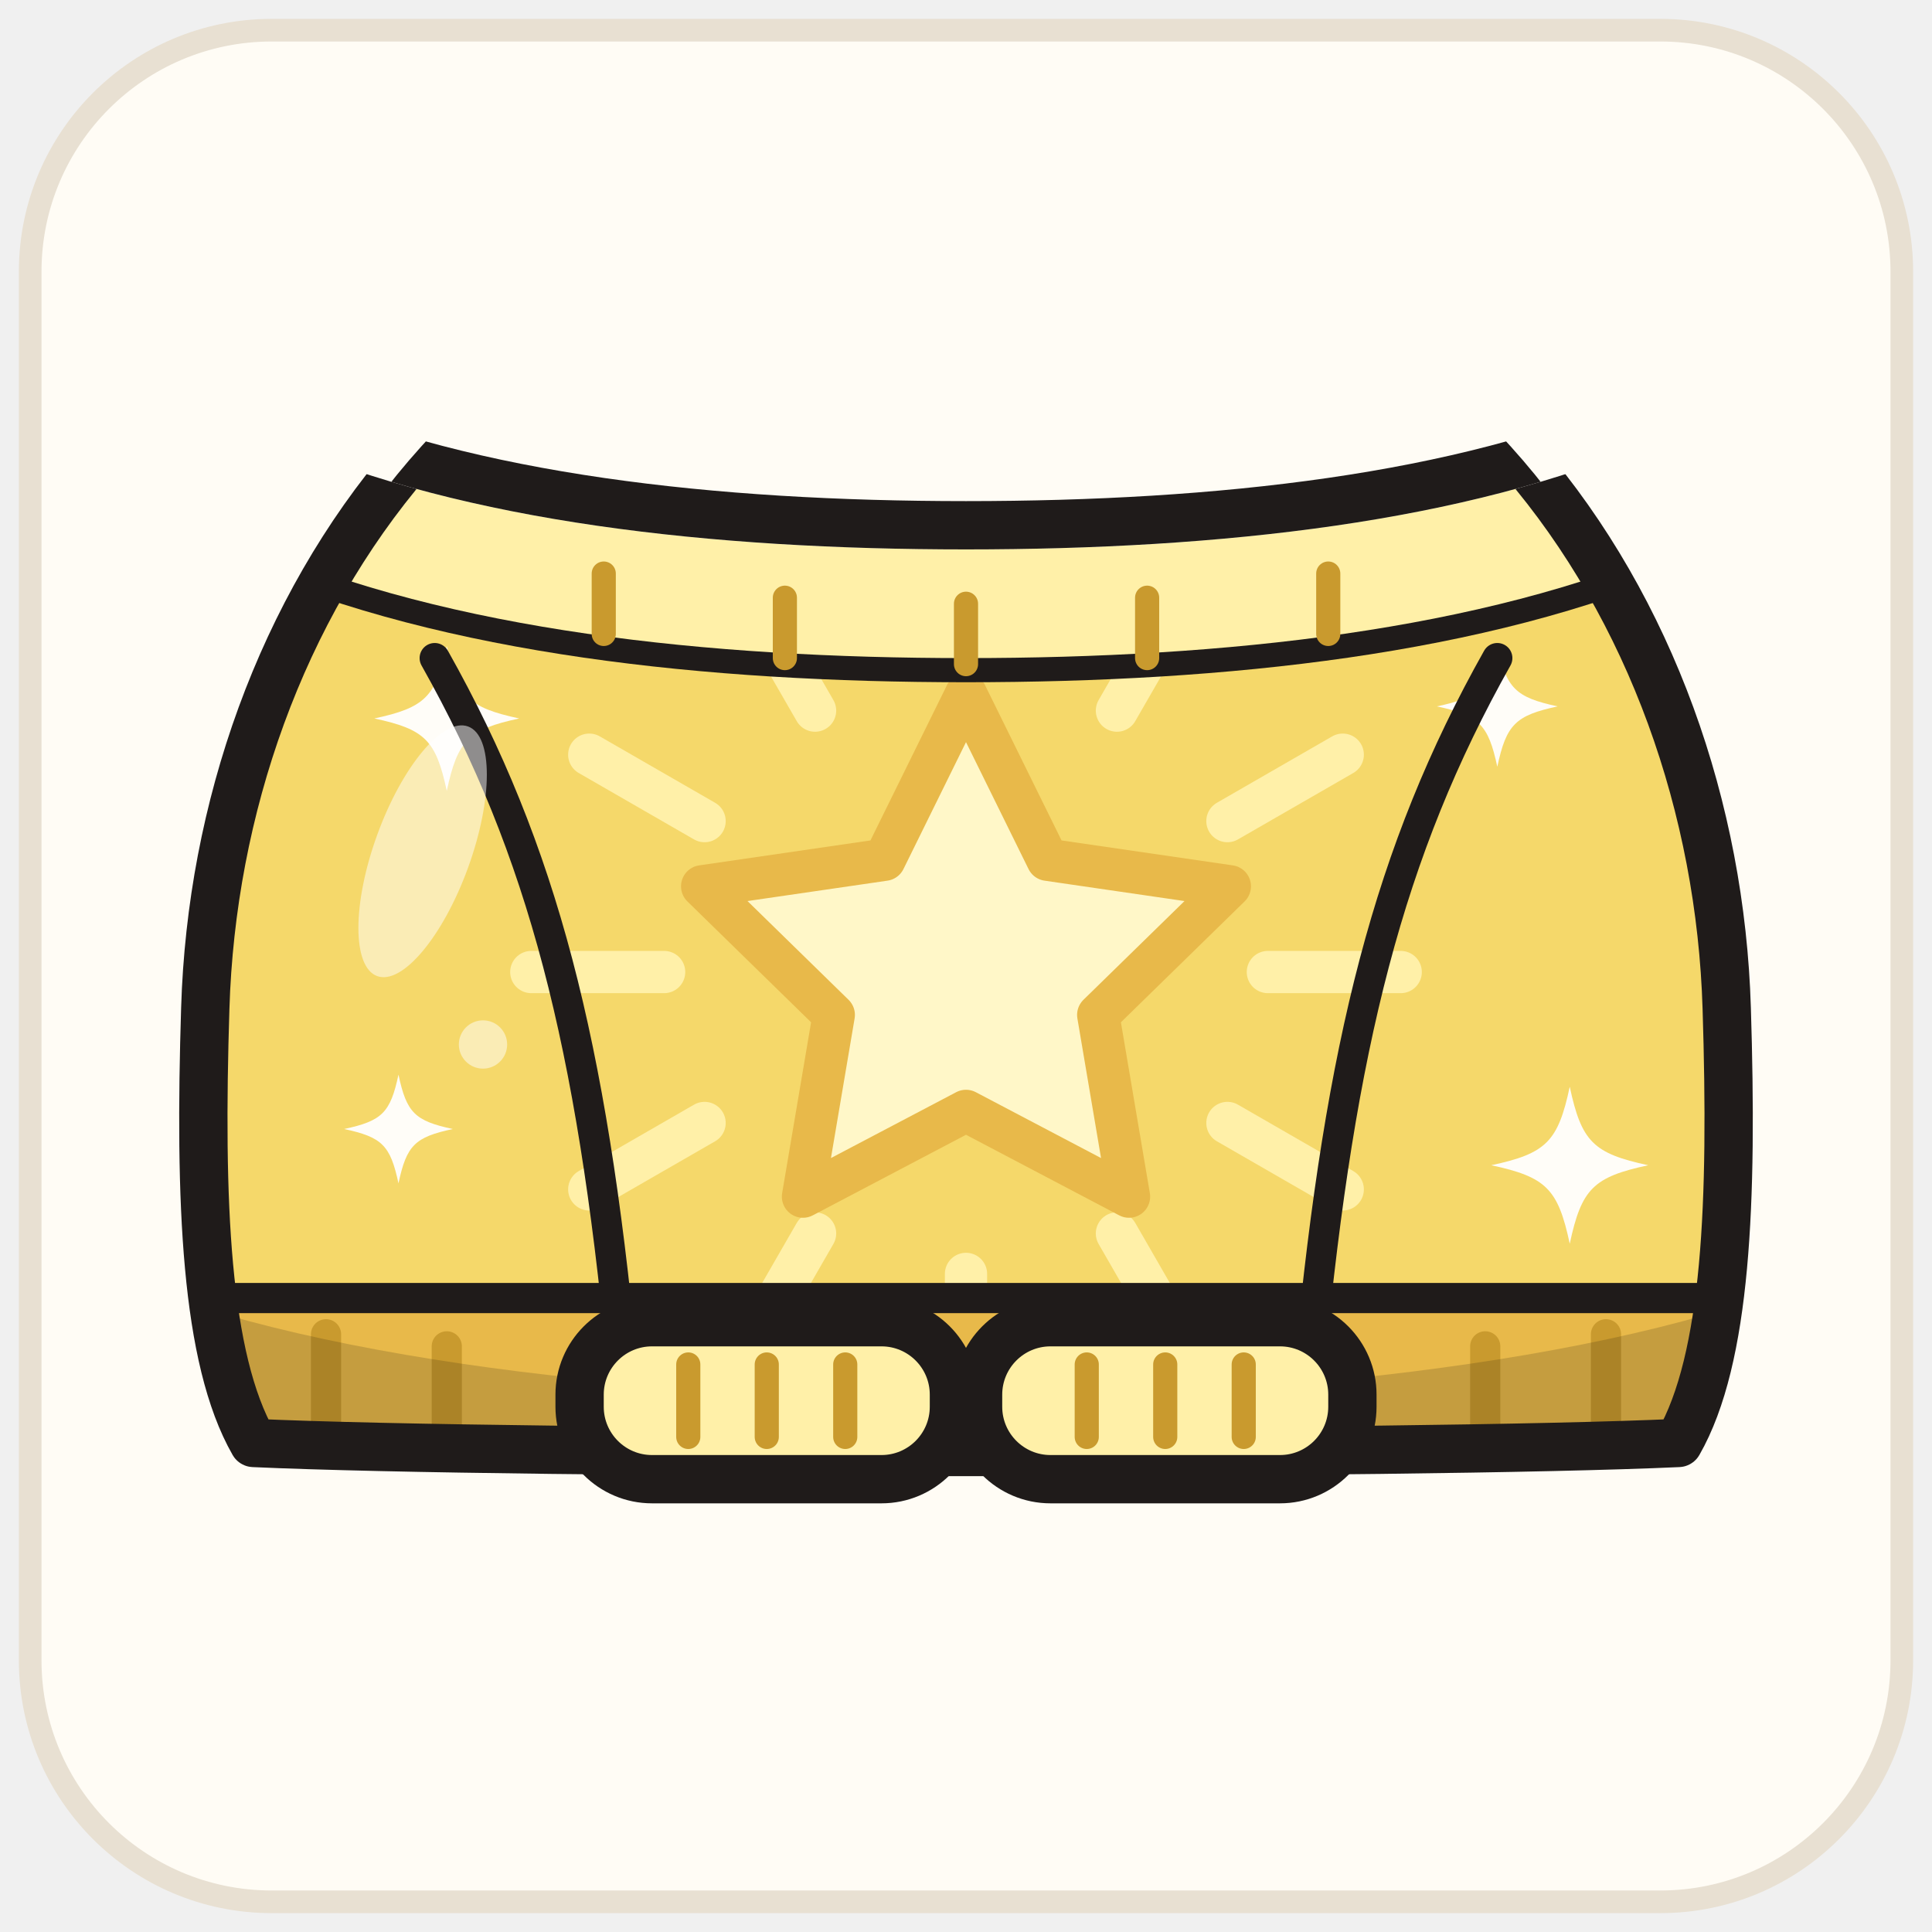
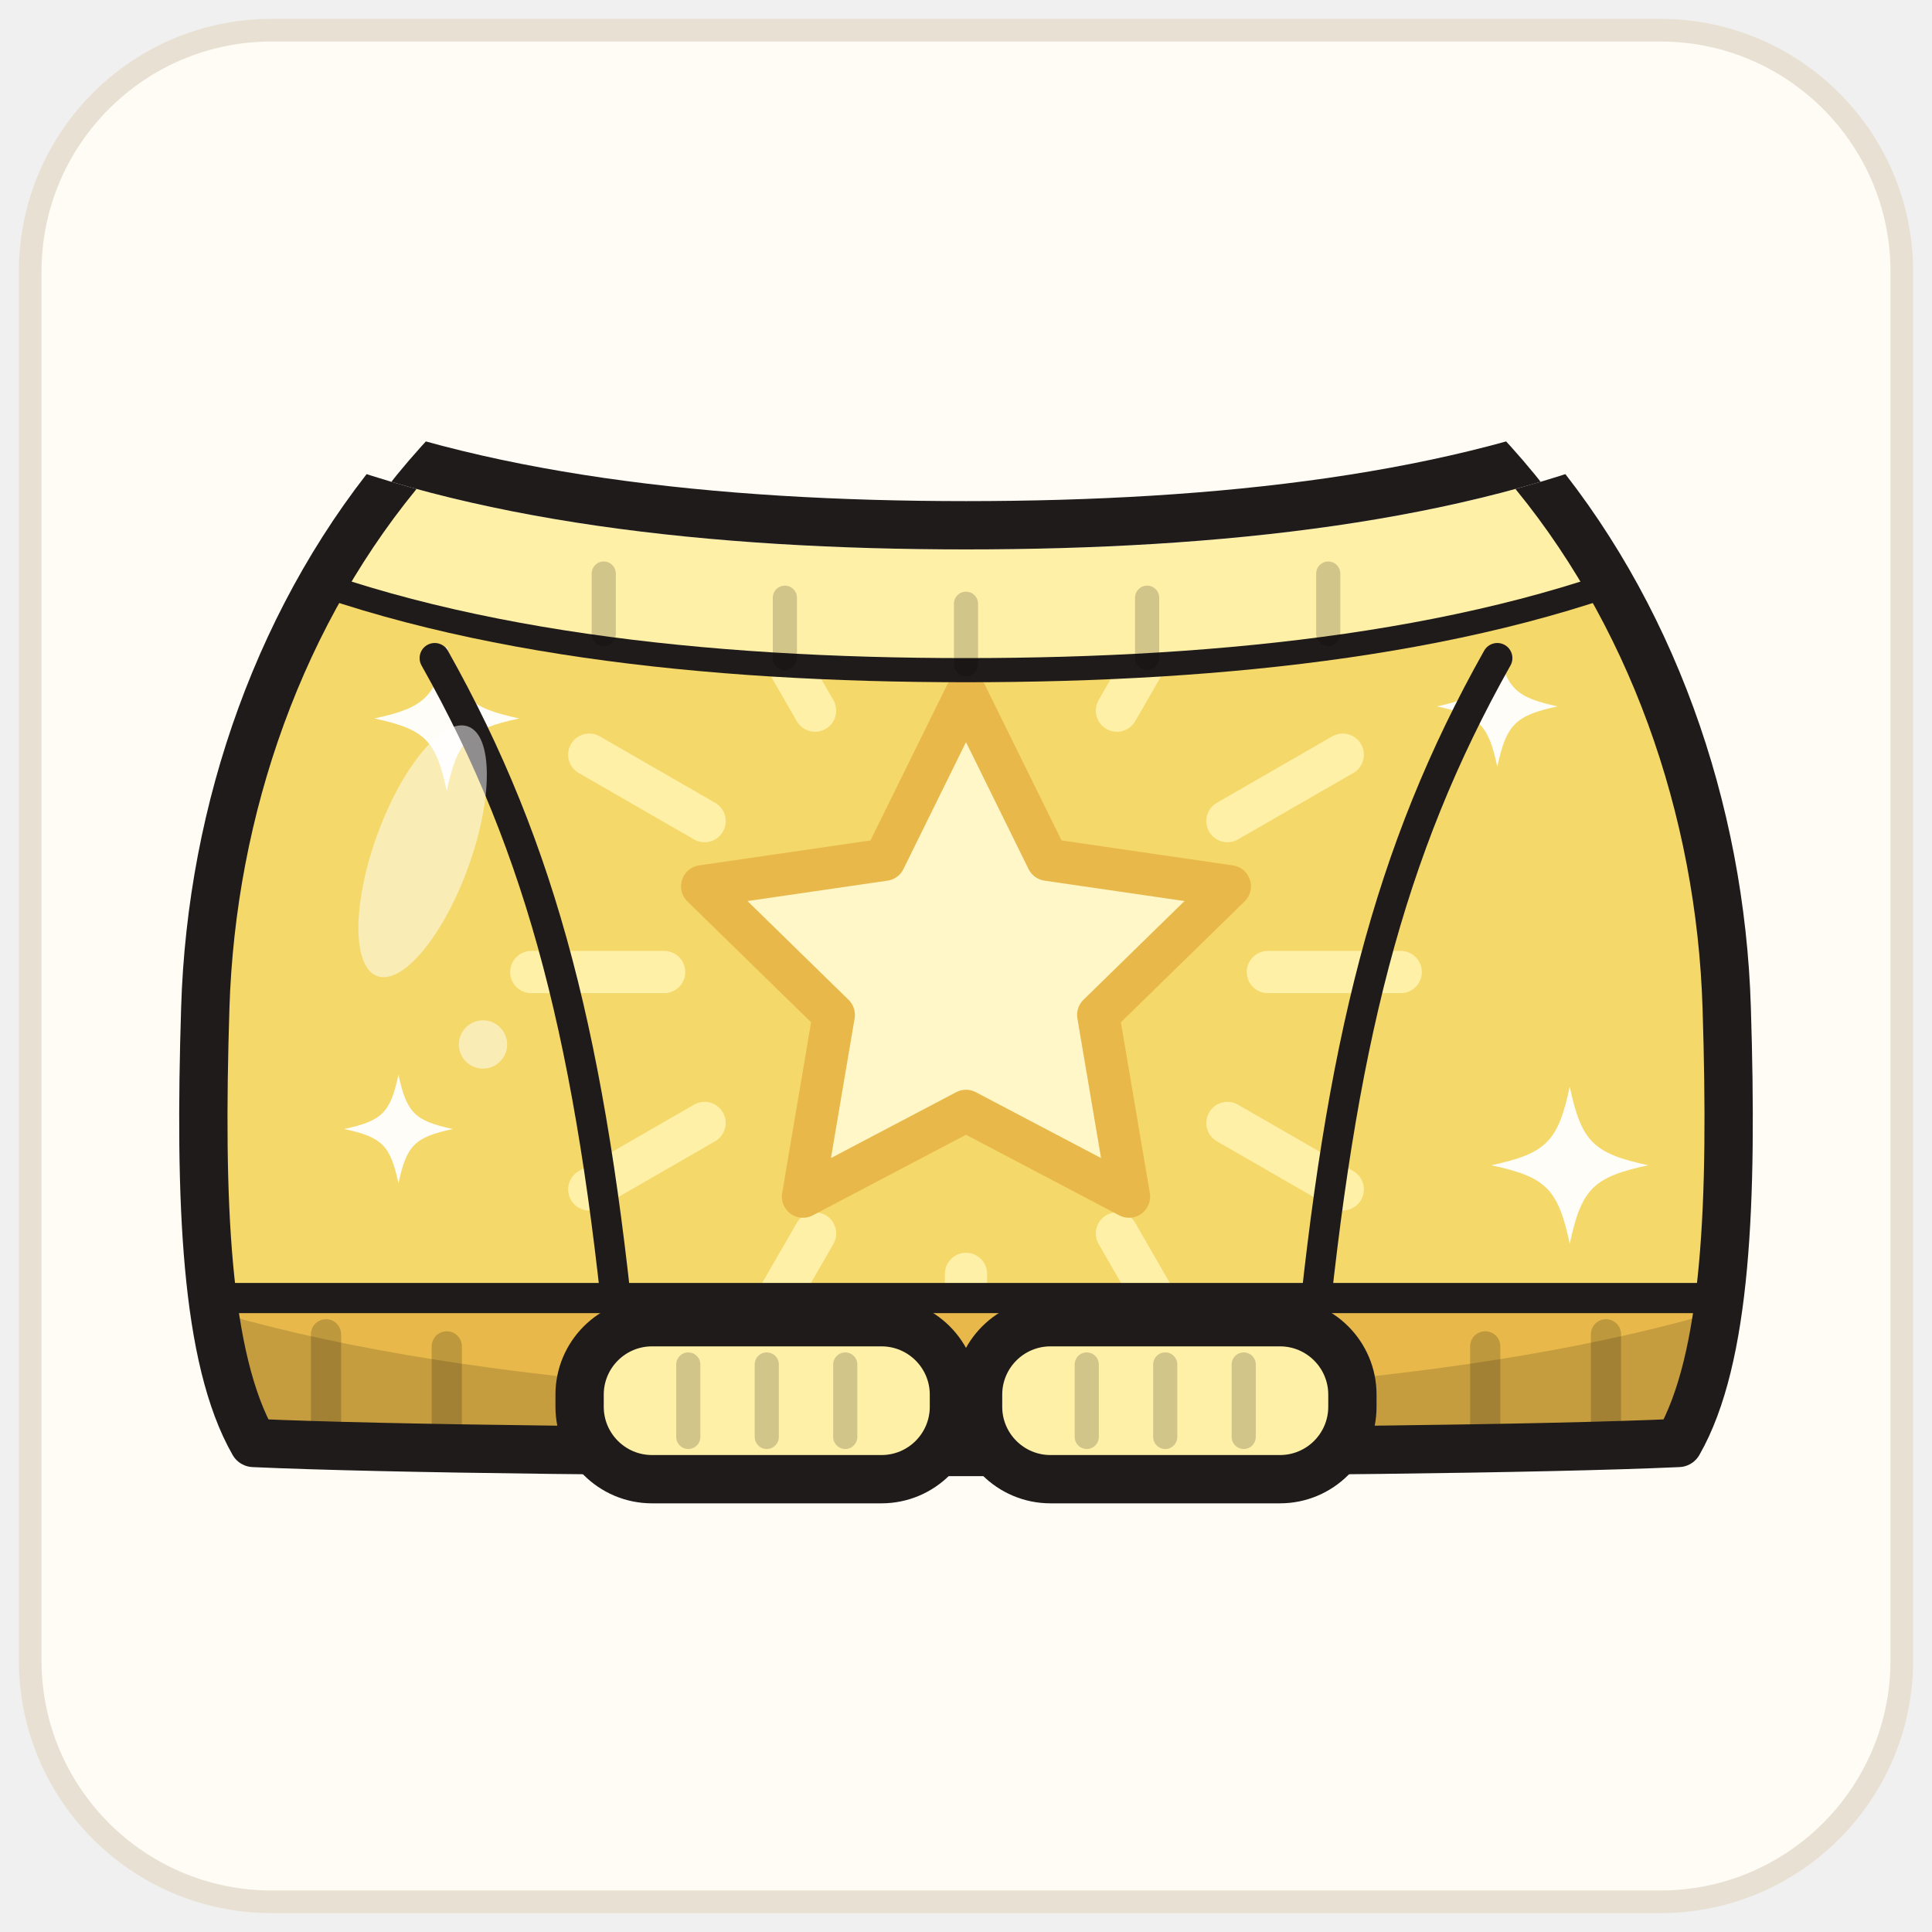
<svg xmlns="http://www.w3.org/2000/svg" viewBox="0 0 256 256" width="256" height="256">
  <rect x="4" y="4" width="248" height="248" rx="32" fill="#FFFCF5" stroke="#E8E0D2" stroke-width="3" />
  <svg x="20" y="20" width="216" height="216" viewBox="121 256 270 270" preserveAspectRatio="xMidYMid meet" overflow="visible">
    <defs>
      <path id="sw-head" d="M256 318 C172 318 96 300 92 232 C88 185 100 150 118 128 C112 104 118 74 134 60 C146 50 160 52 170 62 C184 76 196 90 208 100 C236 94 276 94 304 100 C316 90 328 76 342 62 C352 52 366 50 378 60 C394 74 400 104 394 128 C412 150 424 185 420 232 C416 300 340 318 256 318 Z" />
      <path id="sw-shape" d="M256 266 C336 266 380 332 382 398 C383 430 382 456 374 470 C330 472 182 472 138 470 C130 456 129 430 130 398 C132 332 176 266 256 266 Z" />
      <clipPath id="sw-clip">
        <use href="#sw-shape" />
      </clipPath>
      <mask id="sw-cut" maskUnits="userSpaceOnUse" x="0" y="0" width="512" height="512">
        <rect width="512" height="512" fill="#fff" />
        <use href="#sw-head" fill="#000" stroke="#000" stroke-width="8" />
      </mask>
    </defs>
    <g stroke-linejoin="round" stroke-linecap="round">
      <g mask="url(#sw-cut)">
        <g clip-path="url(#sw-clip)">
          <rect x="100" y="250" width="312" height="240" fill="#F5D86A" data-dye="a" />
          <g>
            <path fill="none" stroke="#FFF0A8" stroke-width="7" d="M306.0 392.0 L328.0 392.0 M299.3 417.0 L318.4 428.0 M281.0 435.3 L292.0 454.4 M256.0 442.0 L256.0 464.0 M231.0 435.3 L220.0 454.4 M212.7 417.0 L193.6 428.0 M206.0 392.0 L184.0 392.0 M212.7 367.0 L193.6 356.0 M231.0 348.7 L220.0 329.6 M256.0 342.0 L256.0 320.0 M281.0 348.7 L292.0 329.6 M299.3 367.0 L318.4 356.0" />
            <path d="M256.0 346.0 L269.5 373.4 L299.7 377.8 L277.9 399.1 L283.0 429.2 L256.0 415.0 L229.0 429.2 L234.1 399.1 L212.3 377.8 L242.5 373.4 Z" fill="#FFF7C8" stroke="#E8B94A" stroke-width="7" stroke-linejoin="round" />
            <path transform="translate(170 350) scale(1.2)" fill="#FFFDF8" d="M0 -10 C1.5 -3 3 -1.5 10 0 C3 1.5 1.5 3 0 10 C-1.5 3 -3 1.5 -10 0 C-3 -1.5 -1.5 -3 0 -10 Z" />
            <path transform="translate(344 348) scale(1)" fill="#FFFDF8" d="M0 -10 C1.5 -3 3 -1.5 10 0 C3 1.5 1.5 3 0 10 C-1.5 3 -3 1.5 -10 0 C-3 -1.5 -1.5 -3 0 -10 Z" />
            <path transform="translate(162 418) scale(0.9)" fill="#FFFDF8" d="M0 -10 C1.5 -3 3 -1.5 10 0 C3 1.5 1.5 3 0 10 C-1.5 3 -3 1.5 -10 0 C-3 -1.5 -1.5 -3 0 -10 Z" />
            <path transform="translate(356 424) scale(1.3)" fill="#FFFDF8" d="M0 -10 C1.5 -3 3 -1.5 10 0 C3 1.5 1.5 3 0 10 C-1.5 3 -3 1.5 -10 0 C-3 -1.5 -1.5 -3 0 -10 Z" />
            <path transform="translate(256 334) scale(0.7)" fill="#FFFDF8" d="M0 -10 C1.5 -3 3 -1.5 10 0 C3 1.5 1.5 3 0 10 C-1.5 3 -3 1.5 -10 0 C-3 -1.5 -1.5 -3 0 -10 Z" />
          </g>
          <rect x="100" y="446" width="312" height="40" fill="#E8B94A" data-dye="b" />
-           <path fill="none" stroke="#C99A2E" stroke-width="5" d="M150 452 L150 474 M170 454 L170 478 M342 454 L342 478 M362 452 L362 474" />
+           <path fill="none" stroke="#000000" stroke-opacity="0.18" stroke-width="5" d="M150 452 L150 474 M170 454 L170 478 M342 454 L342 478 M362 452 L362 474" />
          <path fill="none" stroke="#1F1B1A" stroke-width="5" d="M128 446 L384 446" />
          <use href="#sw-head" fill="#000" fill-opacity="0.15" transform="translate(0 20)" />
          <path fill="#000" fill-opacity="0.15" d="M110 440 C170 470 342 470 402 440 L402 500 L110 500 Z" />
          <path fill="none" stroke="#1F1B1A" stroke-width="40" d="M92 238 C96 306 172 324 256 324 C340 324 416 306 420 238" />
          <path fill="none" stroke="#FFF0A8" stroke-width="32" d="M92 238 C96 306 172 324 256 324 C340 324 416 306 420 238" />
-           <path fill="none" stroke="#C99A2E" stroke-width="4" d="M196 326 L196 336 M226 330 L226 340 M256 331 L256 341 M286 330 L286 340 M316 326 L316 336" />
+           <path fill="none" stroke="#000000" stroke-opacity="0.18" stroke-width="4" d="M196 326 L196 336 M226 330 L226 340 M256 331 L256 341 M286 330 L286 340 M316 326 L316 336" />
        </g>
        <path fill="none" stroke="#1F1B1A" stroke-width="5" d="M168 340 C186 372 194 404 199 456 M344 340 C326 372 318 404 313 456" />
        <use href="#sw-shape" fill="none" stroke="#1F1B1A" stroke-width="8" />
      </g>
      <g transform="translate(0 20)">
        <rect x="192" y="430" width="62" height="26" rx="12" fill="#FFF0A8" data-dye="b" stroke="#1F1B1A" stroke-width="8" />
        <rect x="258" y="430" width="62" height="26" rx="12" fill="#FFF0A8" data-dye="b" stroke="#1F1B1A" stroke-width="8" />
-         <path fill="none" stroke="#C99A2E" stroke-width="4" d="M210 437 L210 449 M223 437 L223 449 M236 437 L236 449 M276 437 L276 449 M289 437 L289 449 M302 437 L302 449" />
+         <path fill="none" stroke="#000000" stroke-opacity="0.18" stroke-width="4" d="M210 437 L210 449 M223 437 L223 449 M236 437 L236 449 M276 437 L276 449 M289 437 L289 449 M302 437 L302 449" />
      </g>
      <ellipse fill="#FFFFFF" fill-opacity="0.5" cx="166" cy="372" rx="8" ry="22" transform="rotate(20 166 372)" />
      <circle fill="#FFFFFF" fill-opacity="0.5" cx="176" cy="404" r="4" />
    </g>
    <use href="#sw-head" fill="none" stroke="#1F1B1A" stroke-width="8" clip-path="url(#sw-clip)" />
  </svg>
</svg>
